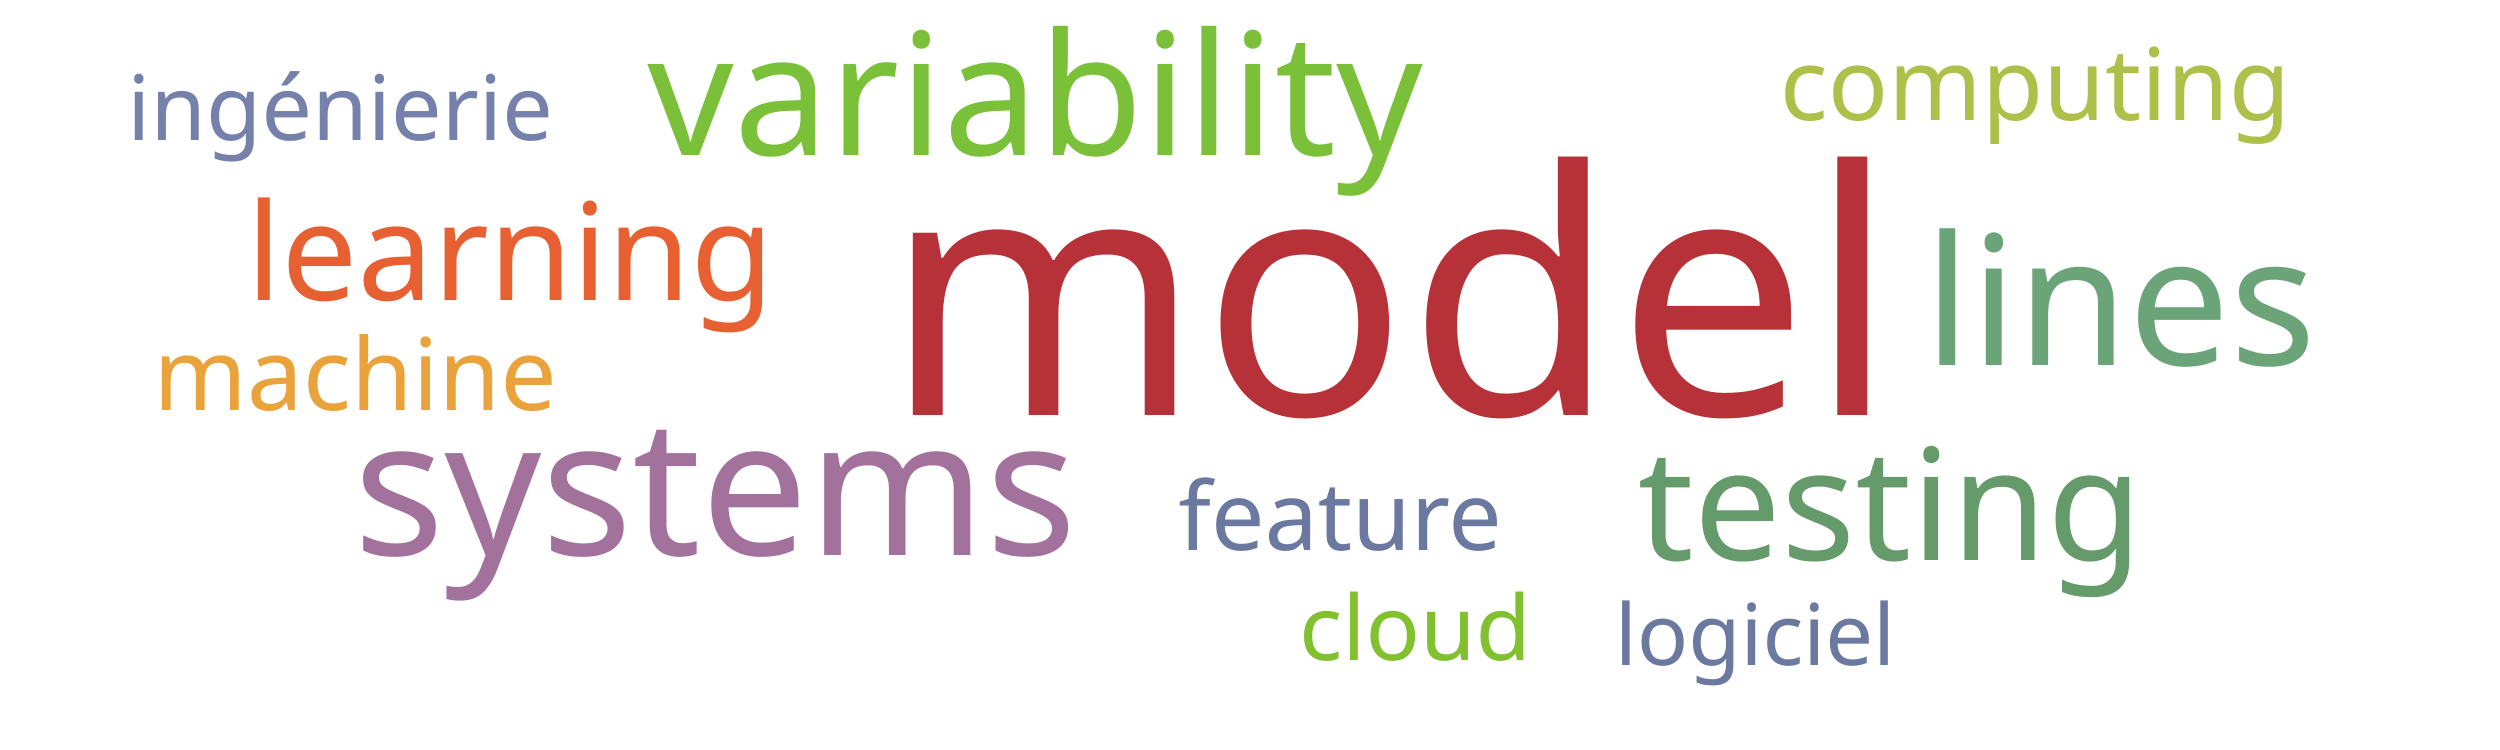
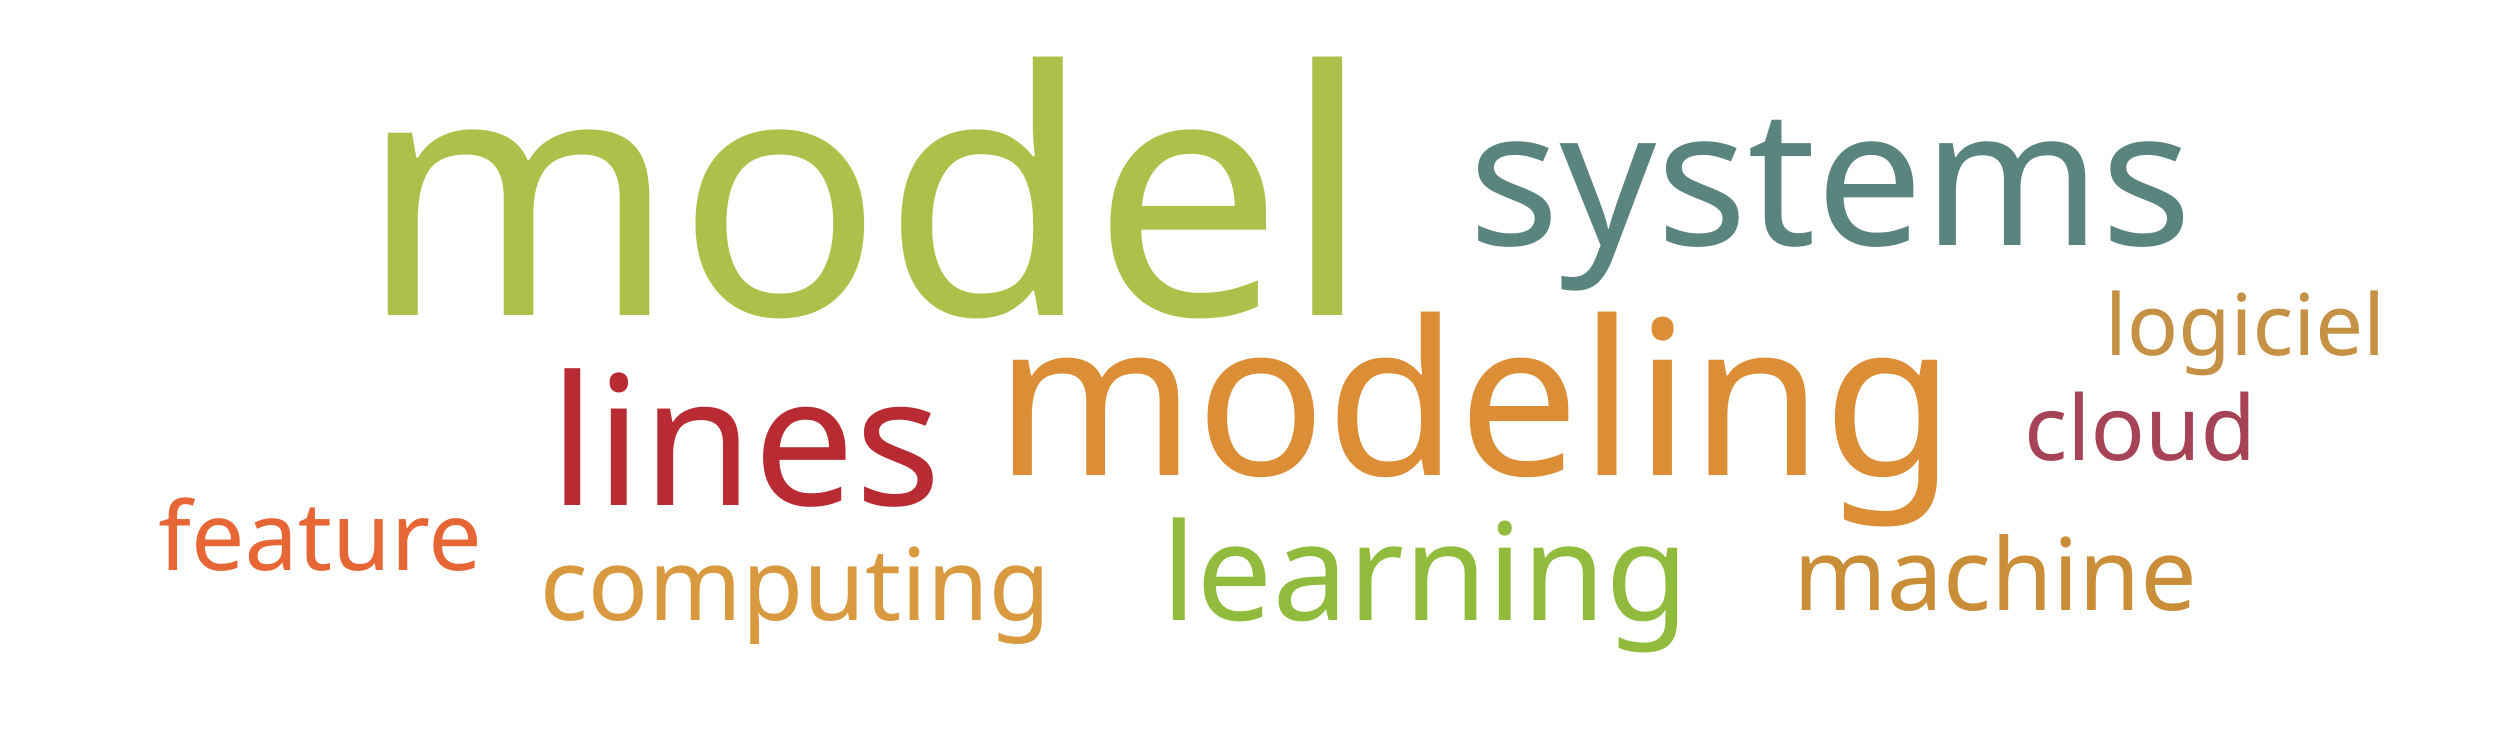
<svg xmlns="http://www.w3.org/2000/svg" width="500" height="150">
  <g transform="translate(250, 75)">
-     <text text-anchor="middle" style="font-family: Impact; font-size: 68px; fill: #b63138" transform="translate(28,8)rotate(0)">model</text>
-     <text text-anchor="middle" style="font-family: Impact; font-size: 38px; fill: #a2729c" transform="translate(-107,36)rotate(0)">systems</text>
-     <text text-anchor="middle" style="font-family: Impact; font-size: 36px; fill: #6ca47a" transform="translate(174,-2)rotate(0)">lines</text>
-     <text text-anchor="middle" style="font-family: Impact; font-size: 34px; fill: #7bc039" transform="translate(-43,-44)rotate(0)">variability</text>
-     <text text-anchor="middle" style="font-family: Impact; font-size: 31px; fill: #659b6b" transform="translate(128,37)rotate(0)">testing</text>
-     <text text-anchor="middle" style="font-family: Impact; font-size: 27px; fill: #e76032" transform="translate(-148,-15)rotate(0)">learning</text>
-     <text text-anchor="middle" style="font-family: Impact; font-size: 20px; fill: #eaa23b" transform="translate(-179,7)rotate(0)">machine</text>
-     <text text-anchor="middle" style="font-family: Impact; font-size: 20px; fill: #adc14a" transform="translate(157,-51)rotate(0)">computing</text>
-     <text text-anchor="middle" style="font-family: Impact; font-size: 19px; fill: #6b789f" transform="translate(18,35)rotate(0)">feature</text>
-     <text text-anchor="middle" style="font-family: Impact; font-size: 18px; fill: #7581ab" transform="translate(-182,-47)rotate(0)">ingénierie</text>
-     <text text-anchor="middle" style="font-family: Impact; font-size: 18px; fill: #81c130" transform="translate(33,57)rotate(0)">cloud</text>
-     <text text-anchor="middle" style="font-family: Impact; font-size: 17px; fill: #6b789f" transform="translate(101,58)rotate(0)">logiciel</text>
+     <text text-anchor="middle" style="font-family: Impact; font-size: 68px; fill: #adc14a" transform="translate(-77,-12)rotate(0)">model</text>
+     <text text-anchor="middle" style="font-family: Impact; font-size: 43px; fill: #dc8e37" transform="translate(45,20)rotate(0)">modeling</text>
+     <text text-anchor="middle" style="font-family: Impact; font-size: 38px; fill: #5a847e" transform="translate(116,-26)rotate(0)">systems</text>
+     <text text-anchor="middle" style="font-family: Impact; font-size: 36px; fill: #b92b32" transform="translate(-101,26)rotate(0)">lines</text>
+     <text text-anchor="middle" style="font-family: Impact; font-size: 27px; fill: #91bb3c" transform="translate(35,49)rotate(0)">learning</text>
+     <text text-anchor="middle" style="font-family: Impact; font-size: 20px; fill: #ca8e38" transform="translate(149,47)rotate(0)">machine</text>
+     <text text-anchor="middle" style="font-family: Impact; font-size: 20px; fill: #d8993f" transform="translate(-91,49)rotate(0)">computing</text>
+     <text text-anchor="middle" style="font-family: Impact; font-size: 19px; fill: #e76635" transform="translate(-186,39)rotate(0)">feature</text>
+     <text text-anchor="middle" style="font-family: Impact; font-size: 18px; fill: #a74356" transform="translate(178,17)rotate(0)">cloud</text>
+     <text text-anchor="middle" style="font-family: Impact; font-size: 17px; fill: #c59145" transform="translate(199,-4)rotate(0)">logiciel</text>
  </g>
</svg>
